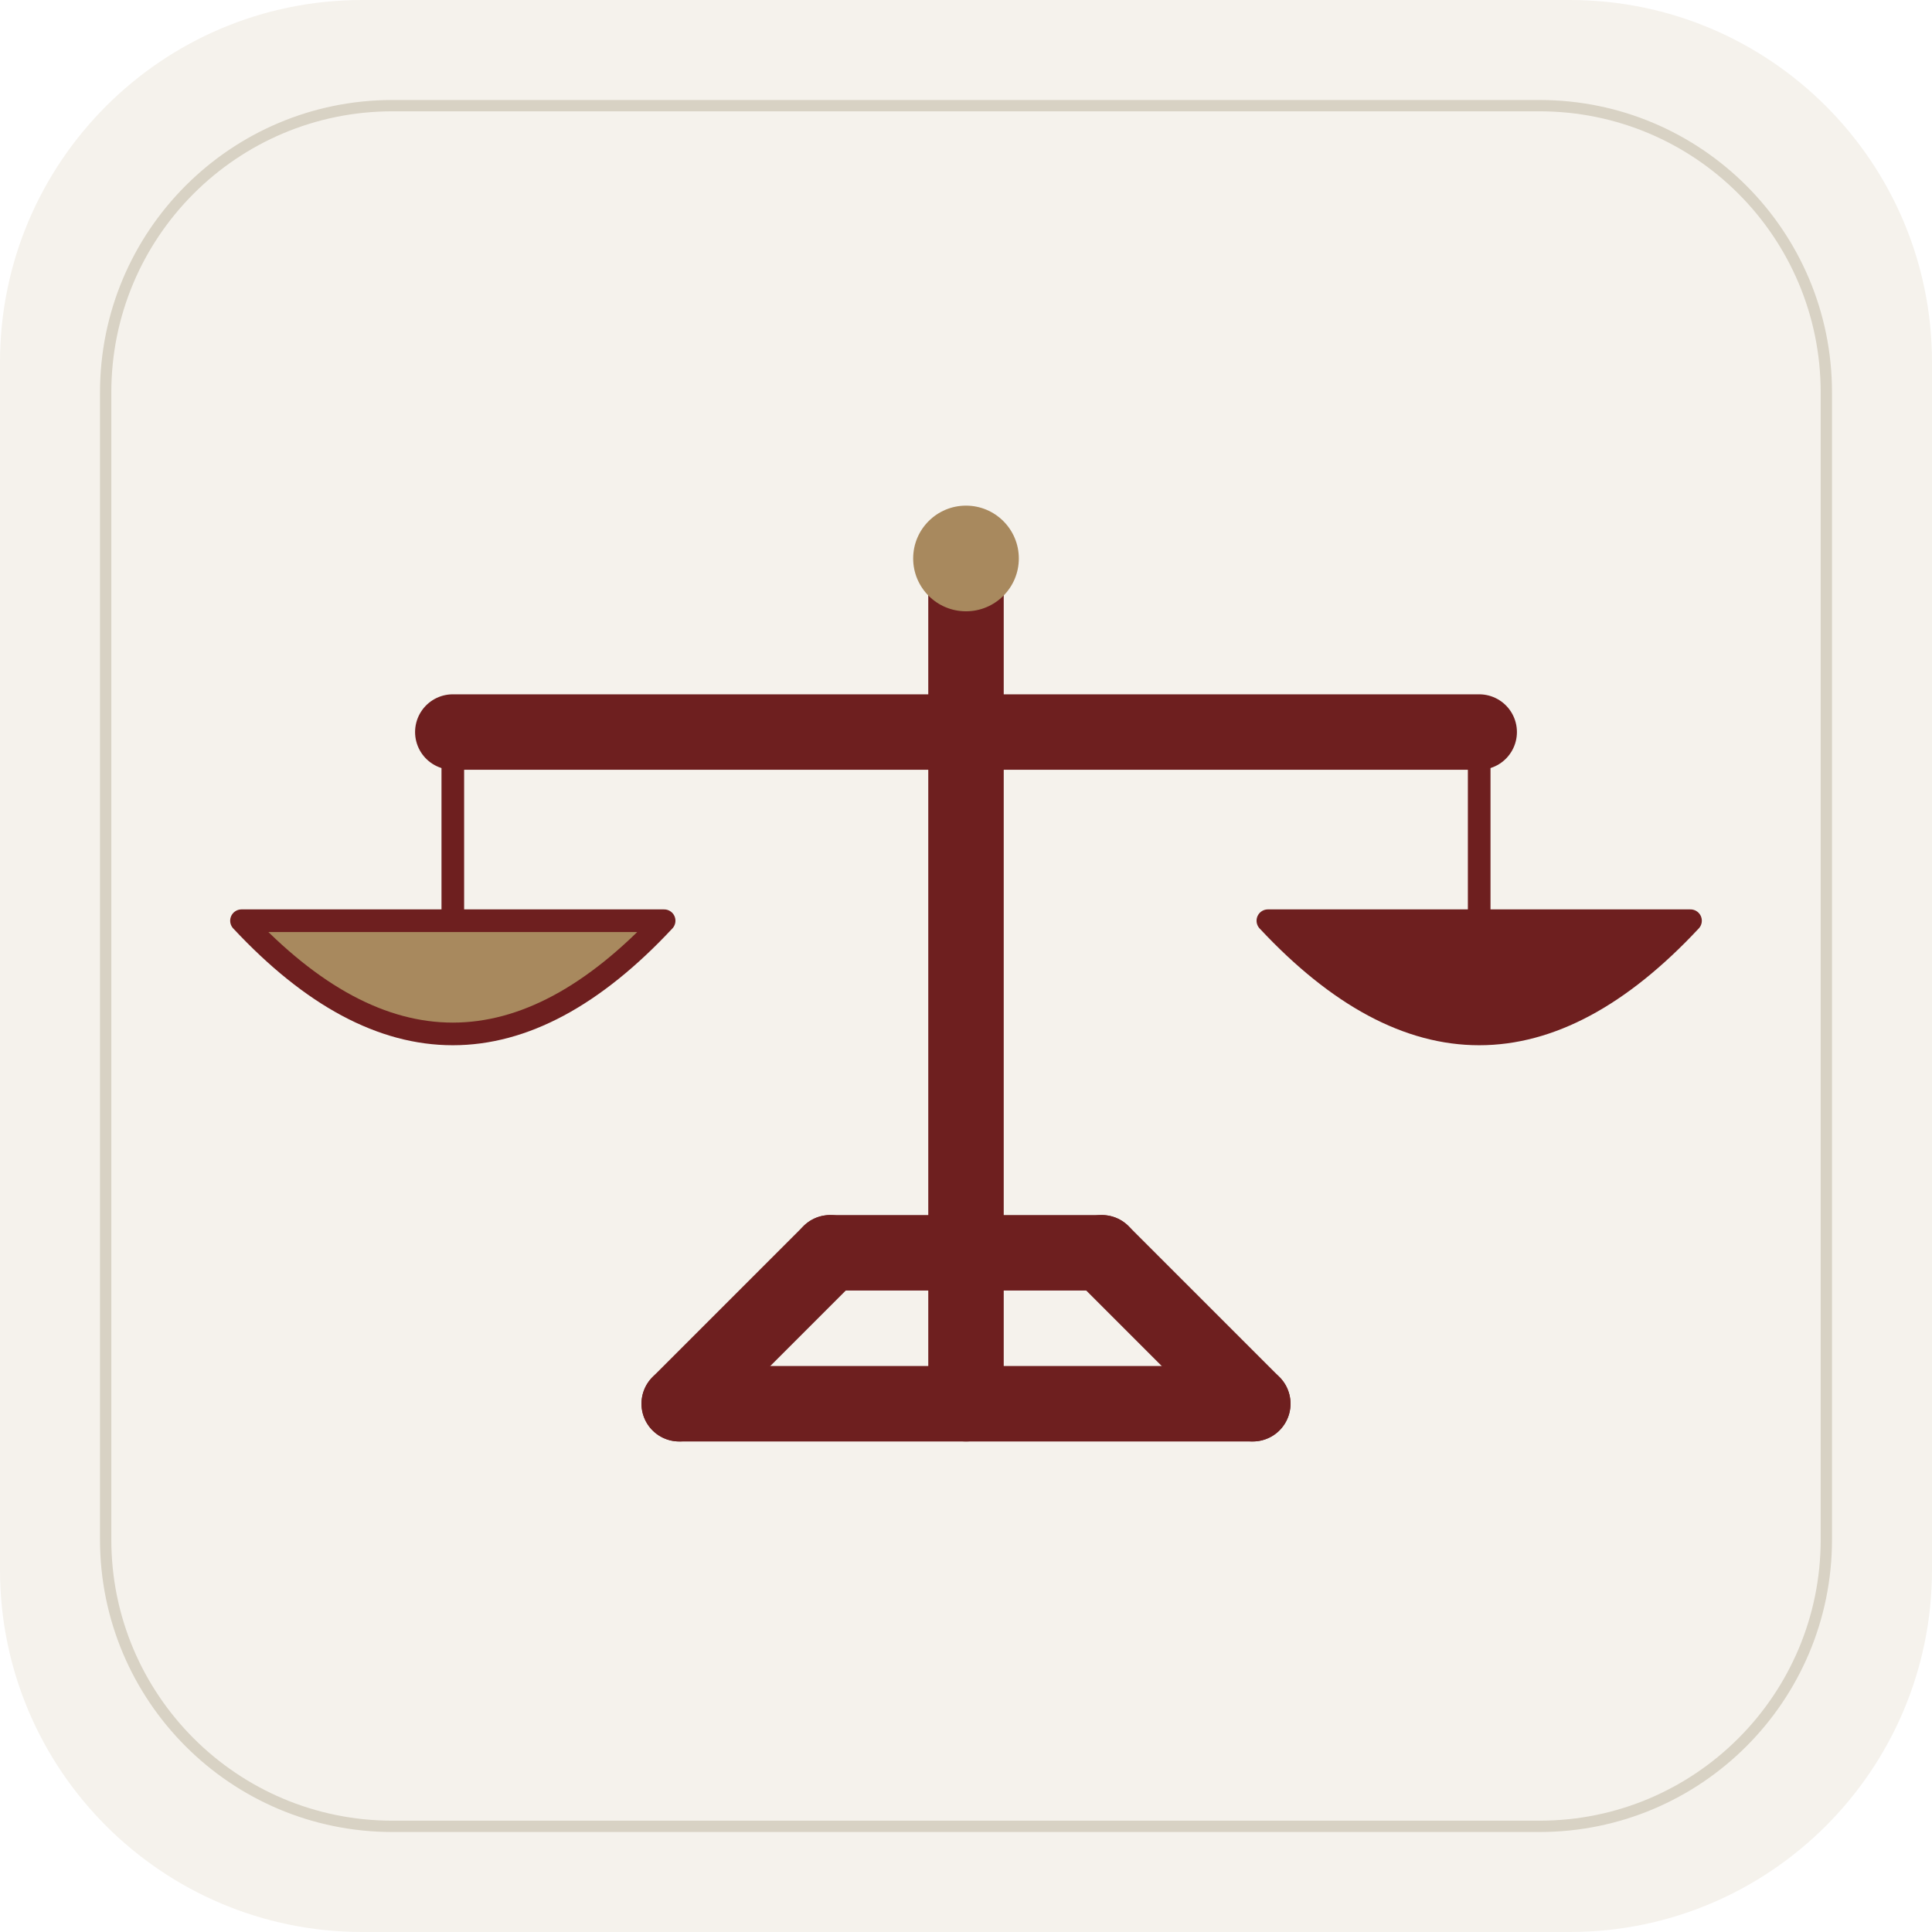
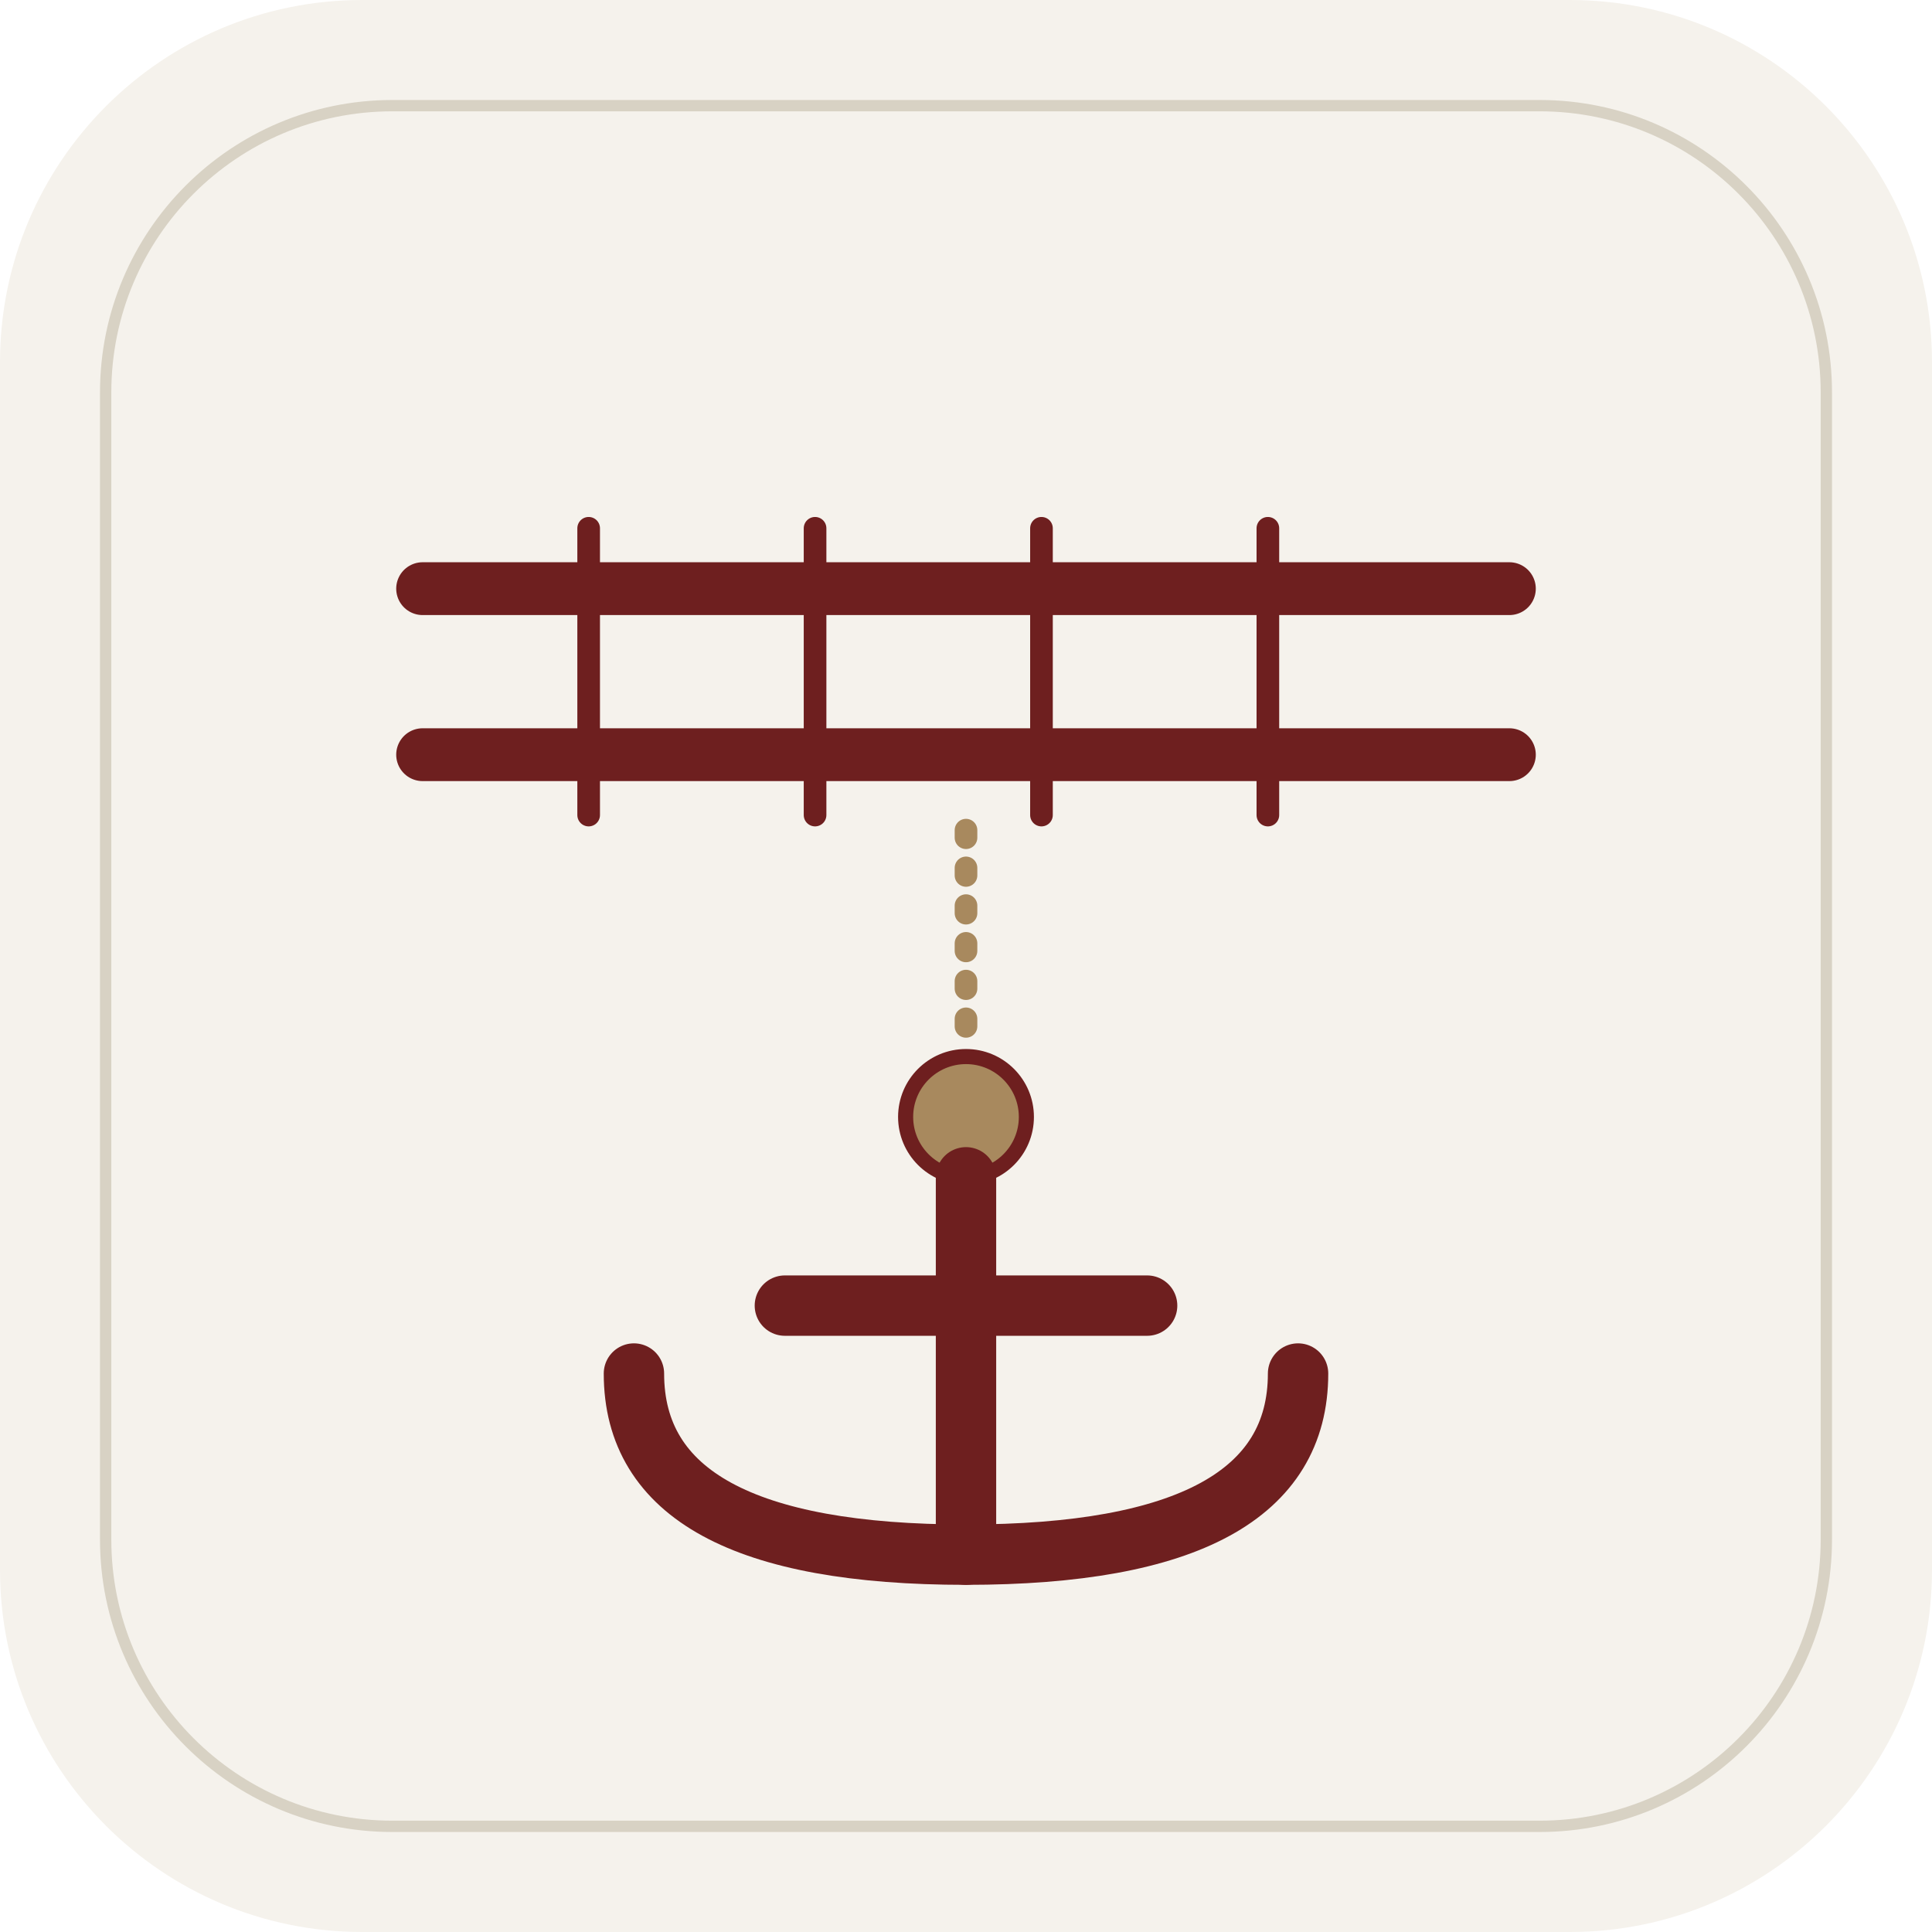
<svg xmlns="http://www.w3.org/2000/svg" viewBox="0 0 512 512">
  <rect width="512" height="512" rx="96" fill="#f5f2ec" />
  <rect x="28" y="28" width="456" height="456" rx="76" fill="none" stroke="#d8d2c4" stroke-width="3" />
-   <g fill="none" stroke="#6e1f1f" stroke-width="20" stroke-linecap="round" stroke-linejoin="round">
-     <line x1="256" y1="148" x2="256" y2="372" />
-     <line x1="120" y1="194" x2="392" y2="194" />
-     <line x1="180" y1="372" x2="332" y2="372" />
-     <line x1="220" y1="332" x2="292" y2="332" />
-     <line x1="220" y1="332" x2="180" y2="372" />
-     <line x1="292" y1="332" x2="332" y2="372" />
+   <g stroke="#6e1f1f" fill="none" stroke-linecap="round">
+     <line x1="112" y1="156" x2="400" y2="156" stroke-width="14" />
+     <line x1="112" y1="200" x2="400" y2="200" stroke-width="14" />
+     <line x1="156" y1="140" x2="156" y2="216" stroke-width="6" />
+     <line x1="216" y1="140" x2="216" y2="216" stroke-width="6" />
+     <line x1="276" y1="140" x2="276" y2="216" stroke-width="6" />
+     <line x1="336" y1="140" x2="336" y2="216" stroke-width="6" />
  </g>
-   <circle cx="256" cy="148" r="14" fill="#a8895e" />
-   <line x1="120" y1="194" x2="120" y2="244" stroke="#6e1f1f" stroke-width="6" stroke-linecap="round" />
-   <line x1="392" y1="194" x2="392" y2="244" stroke="#6e1f1f" stroke-width="6" stroke-linecap="round" />
-   <path d="M 64 244 Q 120 304 176 244 Z" fill="#a8895e" stroke="#6e1f1f" stroke-width="6" stroke-linejoin="round" />
-   <path d="M 336 244 Q 392 304 448 244 Z" fill="#6e1f1f" stroke="#6e1f1f" stroke-width="6" stroke-linejoin="round" />
+   <line x1="256" y1="220" x2="256" y2="276" stroke="#a8895e" stroke-width="6" stroke-linecap="round" stroke-dasharray="2 8" />
+   <g fill="none" stroke="#6e1f1f" stroke-width="16" stroke-linecap="round" stroke-linejoin="round">
+     <circle cx="256" cy="296" r="16" fill="#a8895e" stroke-width="4" />
+     <line x1="256" y1="312" x2="256" y2="412" />
+     <line x1="208" y1="346" x2="304" y2="346" />
+     <path d="M 168 364 Q 168 412 256 412 Q 344 412 344 364" />
+   </g>
</svg>
